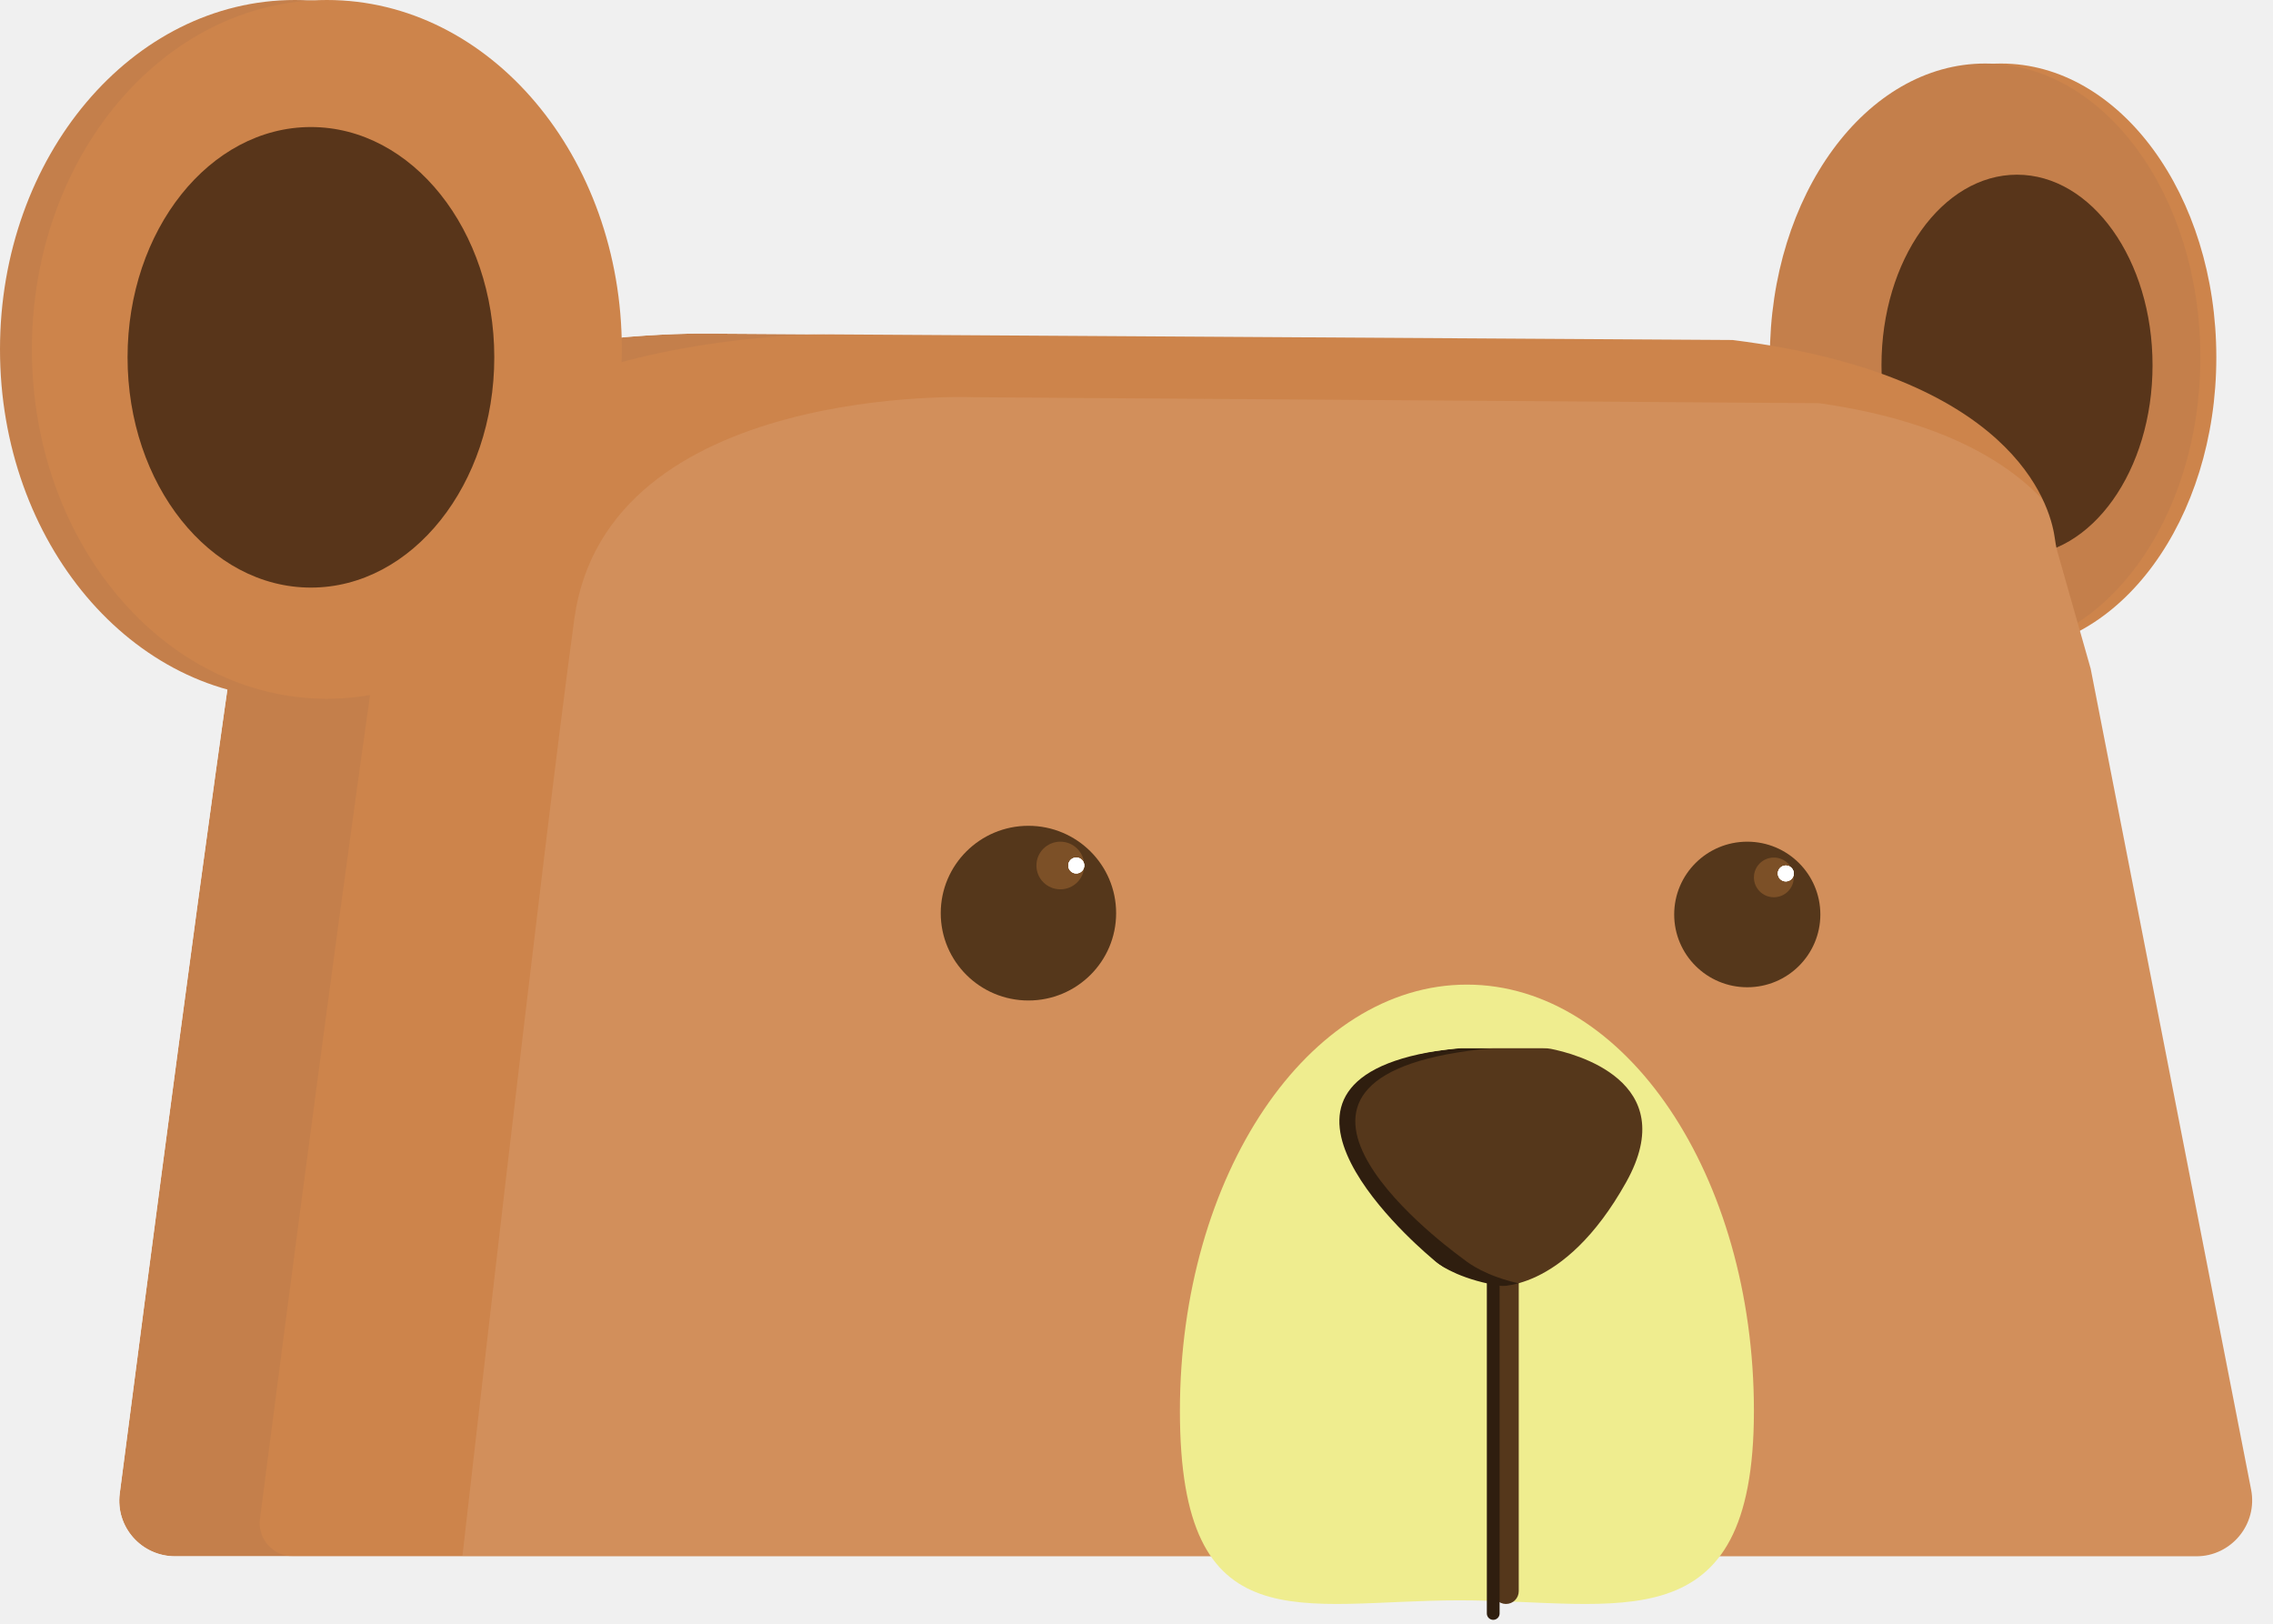
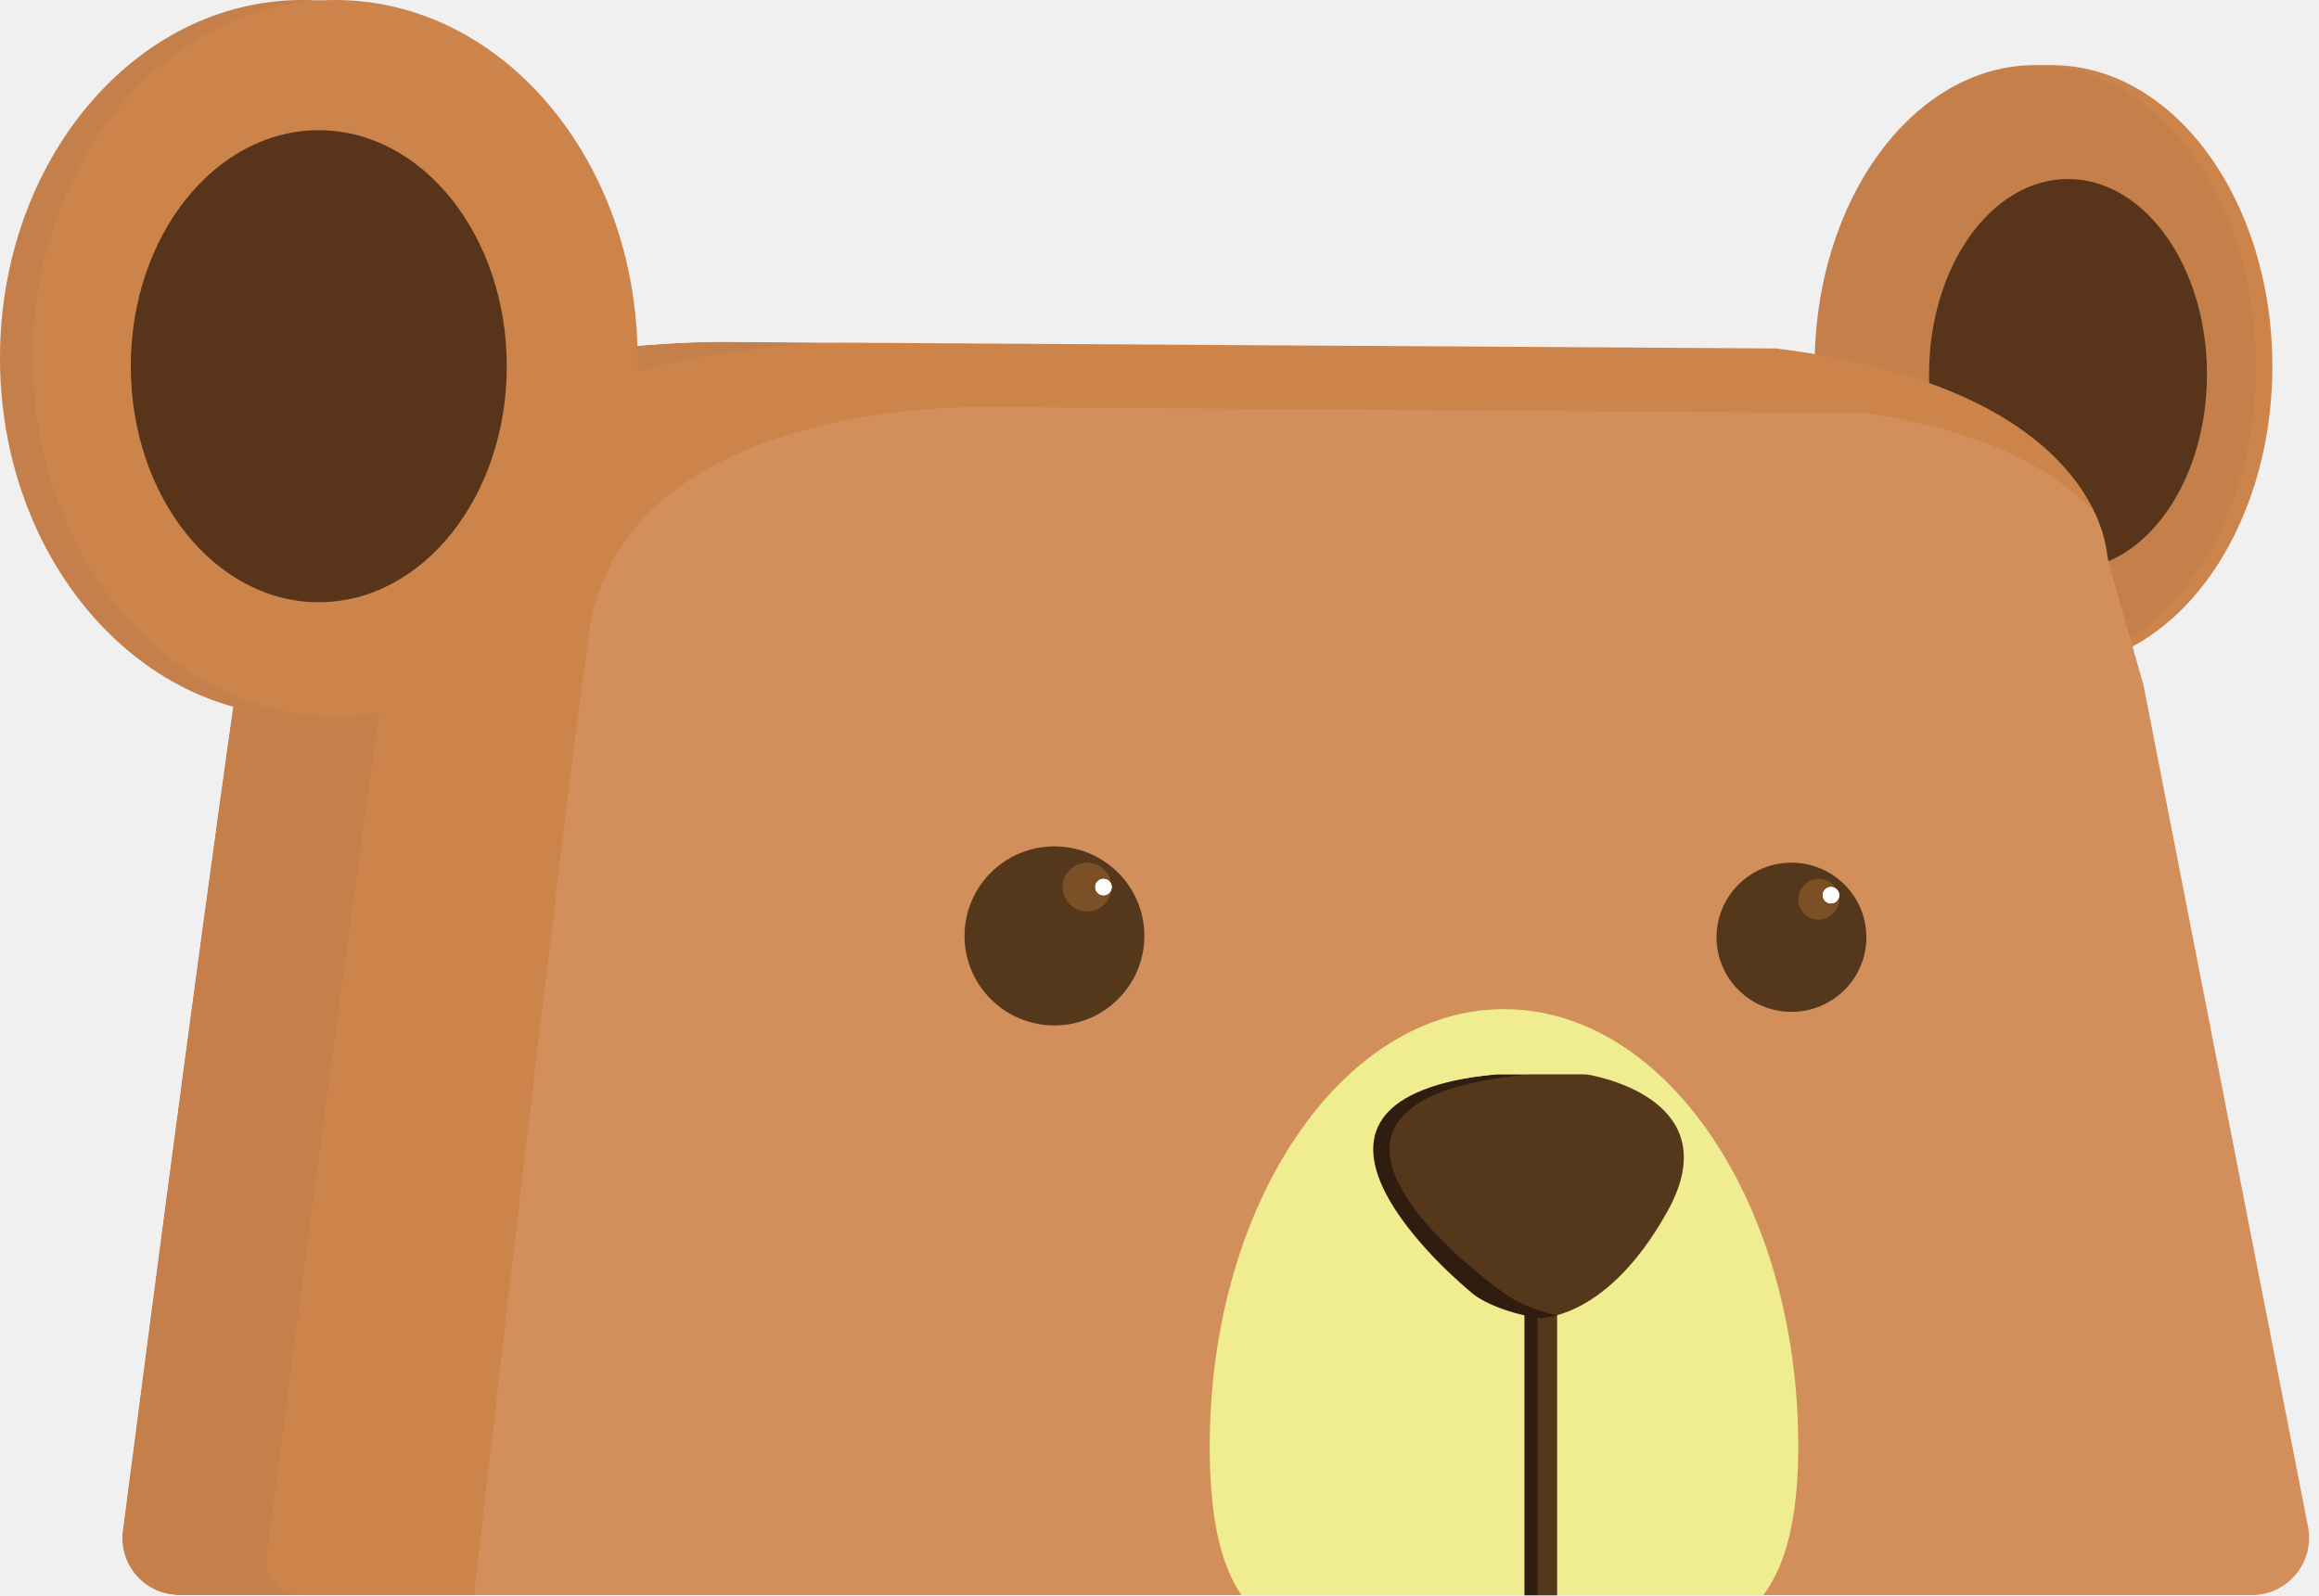
- <svg xmlns="http://www.w3.org/2000/svg" width="203" height="145" viewBox="0 0 203 145" fill="none">
-   <path fill-rule="evenodd" clip-rule="evenodd" d="M197.938 31.909C197.938 46.397 189.331 58.145 178.713 58.145C168.097 58.145 159.489 46.397 159.489 31.909C159.489 17.42 168.097 5.673 178.713 5.673C189.331 5.673 197.938 17.42 197.938 31.909Z" fill="#CD844B" />
-   <path fill-rule="evenodd" clip-rule="evenodd" d="M196.514 31.909C196.514 46.397 187.907 58.145 177.29 58.145C166.673 58.145 158.065 46.397 158.065 31.909C158.065 17.42 166.673 5.673 177.29 5.673C187.907 5.673 196.514 17.42 196.514 31.909Z" fill="#C47F4B" />
-   <path fill-rule="evenodd" clip-rule="evenodd" d="M192.242 32.618C192.242 42.018 186.823 49.636 180.138 49.636C173.453 49.636 168.034 42.018 168.034 32.618C168.034 23.218 173.453 15.6 180.138 15.6C186.823 15.6 192.242 23.218 192.242 32.618Z" fill="#58351A" />
-   <mask id="mask0" mask-type="alpha" maskUnits="userSpaceOnUse" x="10" y="29" width="192" height="110">
-     <path fill-rule="evenodd" clip-rule="evenodd" d="M64.626 29.801C64.575 29.8 64.548 29.8 64.497 29.798C62.904 29.75 25.29 28.832 21.906 50.699C19.061 69.079 12.817 116.969 10.693 133.372C10.305 136.362 12.632 138.979 15.646 138.979C19.608 138.979 26.334 138.979 37.753 138.979H158.479H196.138C199.284 138.979 201.648 136.108 201.045 133.02L186.715 59.707L183.744 49.259C183.621 48.824 183.559 48.376 183.492 47.928C183.06 45.012 179.767 33.493 154.727 30.362L64.626 29.801Z" fill="#CD844B" />
+ <svg xmlns="http://www.w3.org/2000/svg" width="202" height="139" viewBox="0 0 202 139" fill="none">
+   <mask id="mask0" mask-type="alpha" maskUnits="userSpaceOnUse" x="0" y="0" width="202" height="139">
+     <rect width="202" height="139" fill="#C4C4C4" />
  </mask>
  <g mask="url(#mask0)">
-     <path fill-rule="evenodd" clip-rule="evenodd" d="M64.626 29.801C64.575 29.8 64.548 29.8 64.497 29.798C62.904 29.75 25.29 28.832 21.906 50.699C19.061 69.079 12.817 116.969 10.693 133.372C10.305 136.362 12.632 138.979 15.646 138.979C19.608 138.979 26.334 138.979 37.753 138.979H158.479H196.138C199.284 138.979 201.648 136.108 201.045 133.02L186.715 59.707L183.744 49.259C183.621 48.824 183.559 48.376 183.492 47.928C183.06 45.012 179.767 33.493 154.727 30.362L64.626 29.801Z" fill="#C47F4B" />
-     <path fill-rule="evenodd" clip-rule="evenodd" d="M77.411 29.8C77.38 29.8 77.377 29.8 77.346 29.799C76.374 29.767 38.135 28.643 34.722 50.699C31.732 70.017 24.987 121.935 23.216 135.63C22.985 137.423 24.382 138.979 26.191 138.979C29.642 138.979 36.588 138.979 50.569 138.979H171.295H211.382C213.27 138.979 214.689 137.256 214.327 135.404L199.531 59.707L196.486 48.997C196.411 48.736 196.374 48.47 196.344 48.2C196.078 45.82 193.45 33.602 167.543 30.362L77.411 29.8Z" fill="#CD844B" />
-     <path fill-rule="evenodd" clip-rule="evenodd" d="M86.983 35.472C86.983 35.472 54.182 34.105 51.289 55.285C48.394 76.465 41.296 138.979 41.296 138.979C41.296 138.979 41.296 138.979 64.553 138.979H165.606H202.21L189.24 63.825L186.597 53.298C186.597 53.298 186.524 39.412 162.465 36.005L86.983 35.472Z" fill="#D28F5B" />
+     <path fill-rule="evenodd" clip-rule="evenodd" d="M197.938 31.909C197.938 46.397 189.331 58.145 178.713 58.145C168.097 58.145 159.489 46.397 159.489 31.909C159.489 17.42 168.097 5.673 178.713 5.673C189.331 5.673 197.938 17.42 197.938 31.909Z" fill="#CD844B" />
+     <path fill-rule="evenodd" clip-rule="evenodd" d="M196.513 31.909C196.513 46.397 187.907 58.145 177.289 58.145C166.673 58.145 158.065 46.397 158.065 31.909C158.065 17.42 166.673 5.673 177.289 5.673C187.907 5.673 196.513 17.42 196.513 31.909Z" fill="#C47F4B" />
+     <path fill-rule="evenodd" clip-rule="evenodd" d="M192.241 32.617C192.241 42.017 186.822 49.635 180.138 49.635C173.452 49.635 168.033 42.017 168.033 32.617C168.033 23.217 173.452 15.6 180.138 15.6C186.822 15.6 192.241 23.217 192.241 32.617Z" fill="#58351A" />
+     <mask id="mask1" mask-type="alpha" maskUnits="userSpaceOnUse" x="10" y="29" width="192" height="110">
+       <path fill-rule="evenodd" clip-rule="evenodd" d="M64.625 29.801C64.574 29.8 64.548 29.8 64.497 29.798C62.904 29.75 25.289 28.832 21.906 50.699C19.061 69.079 12.817 116.969 10.692 133.372C10.305 136.362 12.632 138.979 15.646 138.979C19.608 138.979 26.334 138.979 37.752 138.979H158.479H196.138C199.284 138.979 201.648 136.108 201.045 133.02L186.715 59.707L183.744 49.259C183.62 48.824 183.559 48.376 183.492 47.928C183.059 45.012 179.766 33.493 154.727 30.362L64.625 29.801Z" fill="#CD844B" />
+     </mask>
+     <g mask="url(#mask1)">
+       <path fill-rule="evenodd" clip-rule="evenodd" d="M64.625 29.801C64.574 29.8 64.548 29.8 64.497 29.798C62.904 29.75 25.289 28.832 21.906 50.699C19.061 69.079 12.817 116.969 10.692 133.372C10.305 136.362 12.632 138.979 15.646 138.979C19.608 138.979 26.334 138.979 37.752 138.979H158.479H196.138C199.284 138.979 201.648 136.108 201.045 133.02L186.715 59.707L183.744 49.259C183.62 48.824 183.559 48.376 183.492 47.928C183.059 45.012 179.766 33.493 154.727 30.362L64.625 29.801Z" fill="#C47F4B" />
+       <path fill-rule="evenodd" clip-rule="evenodd" d="M77.411 29.8C77.38 29.8 77.377 29.8 77.346 29.799C76.374 29.767 38.135 28.643 34.722 50.699C31.732 70.017 24.987 121.935 23.216 135.63C22.985 137.423 24.382 138.979 26.191 138.979C29.642 138.979 36.588 138.979 50.569 138.979H171.295H211.382C213.27 138.979 214.689 137.256 214.327 135.404L199.531 59.707L196.486 48.997C196.411 48.736 196.374 48.47 196.344 48.2C196.078 45.82 193.45 33.602 167.543 30.362L77.411 29.8Z" fill="#CD844B" />
+       <path fill-rule="evenodd" clip-rule="evenodd" d="M86.982 35.472C86.982 35.472 54.182 34.105 51.289 55.285C48.394 76.465 41.296 138.979 41.296 138.979C41.296 138.979 41.296 138.979 64.553 138.979H165.605H202.209L189.24 63.825L186.597 53.298C186.597 53.298 186.524 39.412 162.465 36.005L86.982 35.472Z" fill="#D28F5B" />
+     </g>
+     <path fill-rule="evenodd" clip-rule="evenodd" d="M156.641 125.991C156.641 147.015 144.507 142.91 130.352 142.91C116.197 142.91 105.377 147.015 105.377 125.991C105.377 104.967 116.854 87.926 131.009 87.926C145.164 87.926 156.641 104.967 156.641 125.991Z" fill="#EFED8F" />
+     <path fill-rule="evenodd" clip-rule="evenodd" d="M133.358 142.095C133.358 142.724 133.868 143.234 134.498 143.234C135.127 143.234 135.637 142.724 135.637 142.095V100.411C135.637 99.781 135.127 99.272 134.498 99.272C133.868 99.272 133.358 99.781 133.358 100.411V142.095Z" fill="#55371B" />
+     <path fill-rule="evenodd" clip-rule="evenodd" d="M132.789 144.083C132.789 144.397 133.044 144.652 133.358 144.652C133.673 144.652 133.928 144.397 133.928 144.083V101.259C133.928 100.944 133.673 100.689 133.358 100.689C133.044 100.689 132.789 100.944 132.789 101.259V144.083Z" fill="#2F1E0F" />
+     <mask id="mask2" mask-type="alpha" maskUnits="userSpaceOnUse" x="119" y="93" width="28" height="22">
+       <path fill-rule="evenodd" clip-rule="evenodd" d="M133.447 114.856C133.447 114.856 139.608 115.648 145.235 105.562C150.296 96.493 140.527 94.061 138.504 93.662C138.264 93.615 138.025 93.599 137.781 93.599H130.227C109.12 95.797 125.656 110.48 127.804 112.305C127.951 112.43 128.092 112.56 128.24 112.684C128.804 113.16 130.496 114.381 133.447 114.856Z" fill="#55371B" />
+     </mask>
+     <g mask="url(#mask2)">
+       <path fill-rule="evenodd" clip-rule="evenodd" d="M134.207 114.856C134.207 114.856 141.34 115.648 147.856 105.562C153.81 96.349 142.04 93.985 139.958 93.645C139.749 93.611 139.544 93.599 139.332 93.599H130.478C105.919 95.808 125.373 110.623 127.707 112.331C127.86 112.442 128 112.554 128.152 112.666C128.778 113.127 130.743 114.374 134.207 114.856Z" fill="#2F1E0F" />
+       <path fill-rule="evenodd" clip-rule="evenodd" d="M137.055 114.856C137.055 114.856 144.188 115.648 150.704 105.562C156.658 96.349 144.888 93.985 142.806 93.645C142.597 93.611 142.392 93.599 142.181 93.599H133.326C108.768 95.808 128.221 110.623 130.555 112.331C130.708 112.442 130.848 112.554 131 112.666C131.626 113.127 133.591 114.374 137.055 114.856Z" fill="#55371B" />
+     </g>
+     <path fill-rule="evenodd" clip-rule="evenodd" d="M99.681 81.545C99.681 85.853 96.174 89.344 91.848 89.344C87.523 89.344 84.017 85.853 84.017 81.545C84.017 77.236 87.523 73.744 91.848 73.744C96.174 73.744 99.681 77.236 99.681 81.545Z" fill="#55371B" />
+     <path fill-rule="evenodd" clip-rule="evenodd" d="M96.833 77.29C96.833 78.465 95.876 79.416 94.696 79.416C93.517 79.416 92.561 78.465 92.561 77.29C92.561 76.115 93.517 75.162 94.696 75.162C95.876 75.162 96.833 76.115 96.833 77.29Z" fill="#7C5027" />
+     <path fill-rule="evenodd" clip-rule="evenodd" d="M96.833 77.289C96.833 77.681 96.514 77.998 96.121 77.998C95.728 77.998 95.409 77.681 95.409 77.289C95.409 76.898 95.728 76.58 96.121 76.58C96.514 76.58 96.833 76.898 96.833 77.289Z" fill="white" />
+     <path fill-rule="evenodd" clip-rule="evenodd" d="M96.833 77.289C96.833 77.681 96.514 77.998 96.121 77.998C95.728 77.998 95.409 77.681 95.409 77.289C95.409 76.898 95.728 76.58 96.121 76.58C96.514 76.58 96.833 76.898 96.833 77.289Z" fill="white" />
+     <path fill-rule="evenodd" clip-rule="evenodd" d="M96.833 77.289C96.833 77.681 96.514 77.998 96.121 77.998C95.728 77.998 95.409 77.681 95.409 77.289C95.409 76.898 95.728 76.58 96.121 76.58C96.514 76.58 96.833 76.898 96.833 77.289Z" fill="white" />
+     <path fill-rule="evenodd" clip-rule="evenodd" d="M162.574 81.663C162.574 85.253 159.652 88.162 156.047 88.162C152.443 88.162 149.521 85.253 149.521 81.663C149.521 78.072 152.443 75.162 156.047 75.162C159.652 75.162 162.574 78.072 162.574 81.663Z" fill="#55371B" />
+     <path fill-rule="evenodd" clip-rule="evenodd" d="M160.201 78.353C160.201 79.332 159.404 80.125 158.421 80.125C157.438 80.125 156.641 79.332 156.641 78.353C156.641 77.374 157.438 76.58 158.421 76.58C159.404 76.58 160.201 77.374 160.201 78.353Z" fill="#7C5027" />
+     <path fill-rule="evenodd" clip-rule="evenodd" d="M160.201 77.998C160.201 78.39 159.882 78.707 159.489 78.707C159.096 78.707 158.777 78.39 158.777 77.998C158.777 77.606 159.096 77.289 159.489 77.289C159.882 77.289 160.201 77.606 160.201 77.998Z" fill="white" />
+     <path fill-rule="evenodd" clip-rule="evenodd" d="M160.201 77.998C160.201 78.39 159.882 78.707 159.489 78.707C159.096 78.707 158.777 78.39 158.777 77.998C158.777 77.606 159.096 77.289 159.489 77.289C159.882 77.289 160.201 77.606 160.201 77.998Z" fill="white" />
+     <path fill-rule="evenodd" clip-rule="evenodd" d="M160.201 77.998C160.201 78.39 159.882 78.707 159.489 78.707C159.096 78.707 158.777 78.39 158.777 77.998C158.777 77.606 159.096 77.289 159.489 77.289C159.882 77.289 160.201 77.606 160.201 77.998Z" fill="white" />
+     <path fill-rule="evenodd" clip-rule="evenodd" d="M52.688 31.198C52.688 48.429 40.894 62.399 26.345 62.399C11.794 62.399 0 48.429 0 31.198C0 13.968 11.794 0 26.345 0C40.894 0 52.688 13.968 52.688 31.198Z" fill="#C47F4B" />
+     <path fill-rule="evenodd" clip-rule="evenodd" d="M55.536 31.198C55.536 48.429 43.742 62.399 29.193 62.399C14.642 62.399 2.848 48.429 2.848 31.198C2.848 13.968 14.642 0 29.193 0C43.742 0 55.536 13.968 55.536 31.198Z" fill="#CD844B" />
+     <path fill-rule="evenodd" clip-rule="evenodd" d="M44.144 31.909C44.144 43.267 36.812 52.472 27.768 52.472C18.724 52.472 11.392 43.267 11.392 31.909C11.392 20.55 18.724 11.346 27.768 11.346C36.812 11.346 44.144 20.55 44.144 31.909Z" fill="#58351A" />
  </g>
-   <path fill-rule="evenodd" clip-rule="evenodd" d="M156.641 125.991C156.641 147.015 144.507 142.91 130.352 142.91C116.197 142.91 105.377 147.015 105.377 125.991C105.377 104.967 116.854 87.926 131.009 87.926C145.164 87.926 156.641 104.967 156.641 125.991Z" fill="#EFED8F" />
-   <path fill-rule="evenodd" clip-rule="evenodd" d="M133.359 142.095C133.359 142.724 133.869 143.234 134.498 143.234C135.127 143.234 135.637 142.724 135.637 142.095V100.41C135.637 99.781 135.127 99.271 134.498 99.271C133.869 99.271 133.359 99.781 133.359 100.41V142.095Z" fill="#55371B" />
-   <path fill-rule="evenodd" clip-rule="evenodd" d="M132.789 144.083C132.789 144.397 133.044 144.652 133.359 144.652C133.673 144.652 133.928 144.397 133.928 144.083V101.259C133.928 100.944 133.673 100.689 133.359 100.689C133.044 100.689 132.789 100.944 132.789 101.259V144.083Z" fill="#2F1E0F" />
-   <mask id="mask1" mask-type="alpha" maskUnits="userSpaceOnUse" x="119" y="93" width="28" height="22">
-     <path fill-rule="evenodd" clip-rule="evenodd" d="M133.447 114.856C133.447 114.856 139.608 115.648 145.236 105.562C150.297 96.493 140.527 94.061 138.505 93.662C138.265 93.615 138.026 93.599 137.781 93.599H130.227C109.12 95.797 125.657 110.48 127.804 112.305C127.951 112.43 128.093 112.56 128.24 112.684C128.805 113.16 130.496 114.381 133.447 114.856Z" fill="#55371B" />
-   </mask>
-   <g mask="url(#mask1)">
-     <path fill-rule="evenodd" clip-rule="evenodd" d="M134.207 114.856C134.207 114.856 141.341 115.648 147.857 105.562C153.811 96.349 142.041 93.985 139.958 93.645C139.75 93.611 139.545 93.599 139.333 93.599H130.479C105.92 95.808 125.373 110.623 127.708 112.331C127.86 112.442 128 112.554 128.152 112.666C128.779 113.127 130.744 114.374 134.207 114.856Z" fill="#2F1E0F" />
-     <path fill-rule="evenodd" clip-rule="evenodd" d="M137.055 114.856C137.055 114.856 144.188 115.648 150.704 105.562C156.658 96.349 144.888 93.985 142.806 93.645C142.597 93.611 142.392 93.599 142.181 93.599H133.326C108.768 95.808 128.221 110.623 130.556 112.331C130.708 112.442 130.848 112.554 131 112.666C131.627 113.127 133.592 114.374 137.055 114.856Z" fill="#55371B" />
-   </g>
-   <path fill-rule="evenodd" clip-rule="evenodd" d="M99.681 81.545C99.681 85.853 96.174 89.344 91.848 89.344C87.523 89.344 84.017 85.853 84.017 81.545C84.017 77.236 87.523 73.744 91.848 73.744C96.174 73.744 99.681 77.236 99.681 81.545Z" fill="#55371B" />
-   <path fill-rule="evenodd" clip-rule="evenodd" d="M96.833 77.29C96.833 78.465 95.876 79.416 94.696 79.416C93.517 79.416 92.561 78.465 92.561 77.29C92.561 76.115 93.517 75.162 94.696 75.162C95.876 75.162 96.833 76.115 96.833 77.29Z" fill="#7C5027" />
-   <path fill-rule="evenodd" clip-rule="evenodd" d="M96.833 77.289C96.833 77.681 96.514 77.998 96.121 77.998C95.728 77.998 95.409 77.681 95.409 77.289C95.409 76.898 95.728 76.58 96.121 76.58C96.514 76.58 96.833 76.898 96.833 77.289Z" fill="white" />
-   <path fill-rule="evenodd" clip-rule="evenodd" d="M96.833 77.289C96.833 77.681 96.514 77.998 96.121 77.998C95.728 77.998 95.409 77.681 95.409 77.289C95.409 76.898 95.728 76.58 96.121 76.58C96.514 76.58 96.833 76.898 96.833 77.289Z" fill="white" />
-   <path fill-rule="evenodd" clip-rule="evenodd" d="M96.833 77.289C96.833 77.681 96.514 77.998 96.121 77.998C95.728 77.998 95.409 77.681 95.409 77.289C95.409 76.898 95.728 76.58 96.121 76.58C96.514 76.58 96.833 76.898 96.833 77.289Z" fill="white" />
-   <path fill-rule="evenodd" clip-rule="evenodd" d="M162.574 81.663C162.574 85.253 159.652 88.162 156.047 88.162C152.443 88.162 149.521 85.253 149.521 81.663C149.521 78.072 152.443 75.162 156.047 75.162C159.652 75.162 162.574 78.072 162.574 81.663Z" fill="#55371B" />
-   <path fill-rule="evenodd" clip-rule="evenodd" d="M160.201 78.353C160.201 79.332 159.404 80.125 158.421 80.125C157.438 80.125 156.641 79.332 156.641 78.353C156.641 77.374 157.438 76.58 158.421 76.58C159.404 76.58 160.201 77.374 160.201 78.353Z" fill="#7C5027" />
-   <path fill-rule="evenodd" clip-rule="evenodd" d="M160.201 77.999C160.201 78.39 159.883 78.708 159.489 78.708C159.096 78.708 158.777 78.39 158.777 77.999C158.777 77.607 159.096 77.29 159.489 77.29C159.883 77.29 160.201 77.607 160.201 77.999Z" fill="white" />
-   <path fill-rule="evenodd" clip-rule="evenodd" d="M160.201 77.999C160.201 78.39 159.883 78.708 159.489 78.708C159.096 78.708 158.777 78.39 158.777 77.999C158.777 77.607 159.096 77.29 159.489 77.29C159.883 77.29 160.201 77.607 160.201 77.999Z" fill="white" />
-   <path fill-rule="evenodd" clip-rule="evenodd" d="M160.201 77.999C160.201 78.39 159.883 78.708 159.489 78.708C159.096 78.708 158.777 78.39 158.777 77.999C158.777 77.607 159.096 77.29 159.489 77.29C159.883 77.29 160.201 77.607 160.201 77.999Z" fill="white" />
-   <path fill-rule="evenodd" clip-rule="evenodd" d="M52.688 31.198C52.688 48.429 40.894 62.399 26.345 62.399C11.794 62.399 0 48.429 0 31.198C0 13.968 11.794 0 26.345 0C40.894 0 52.688 13.968 52.688 31.198Z" fill="#C47F4B" />
-   <path fill-rule="evenodd" clip-rule="evenodd" d="M55.536 31.198C55.536 48.429 43.742 62.399 29.193 62.399C14.642 62.399 2.848 48.429 2.848 31.198C2.848 13.968 14.642 0 29.193 0C43.742 0 55.536 13.968 55.536 31.198Z" fill="#CD844B" />
-   <path fill-rule="evenodd" clip-rule="evenodd" d="M44.144 31.908C44.144 43.267 36.812 52.472 27.768 52.472C18.724 52.472 11.392 43.267 11.392 31.908C11.392 20.55 18.724 11.345 27.768 11.345C36.812 11.345 44.144 20.55 44.144 31.908Z" fill="#58351A" />
</svg>
